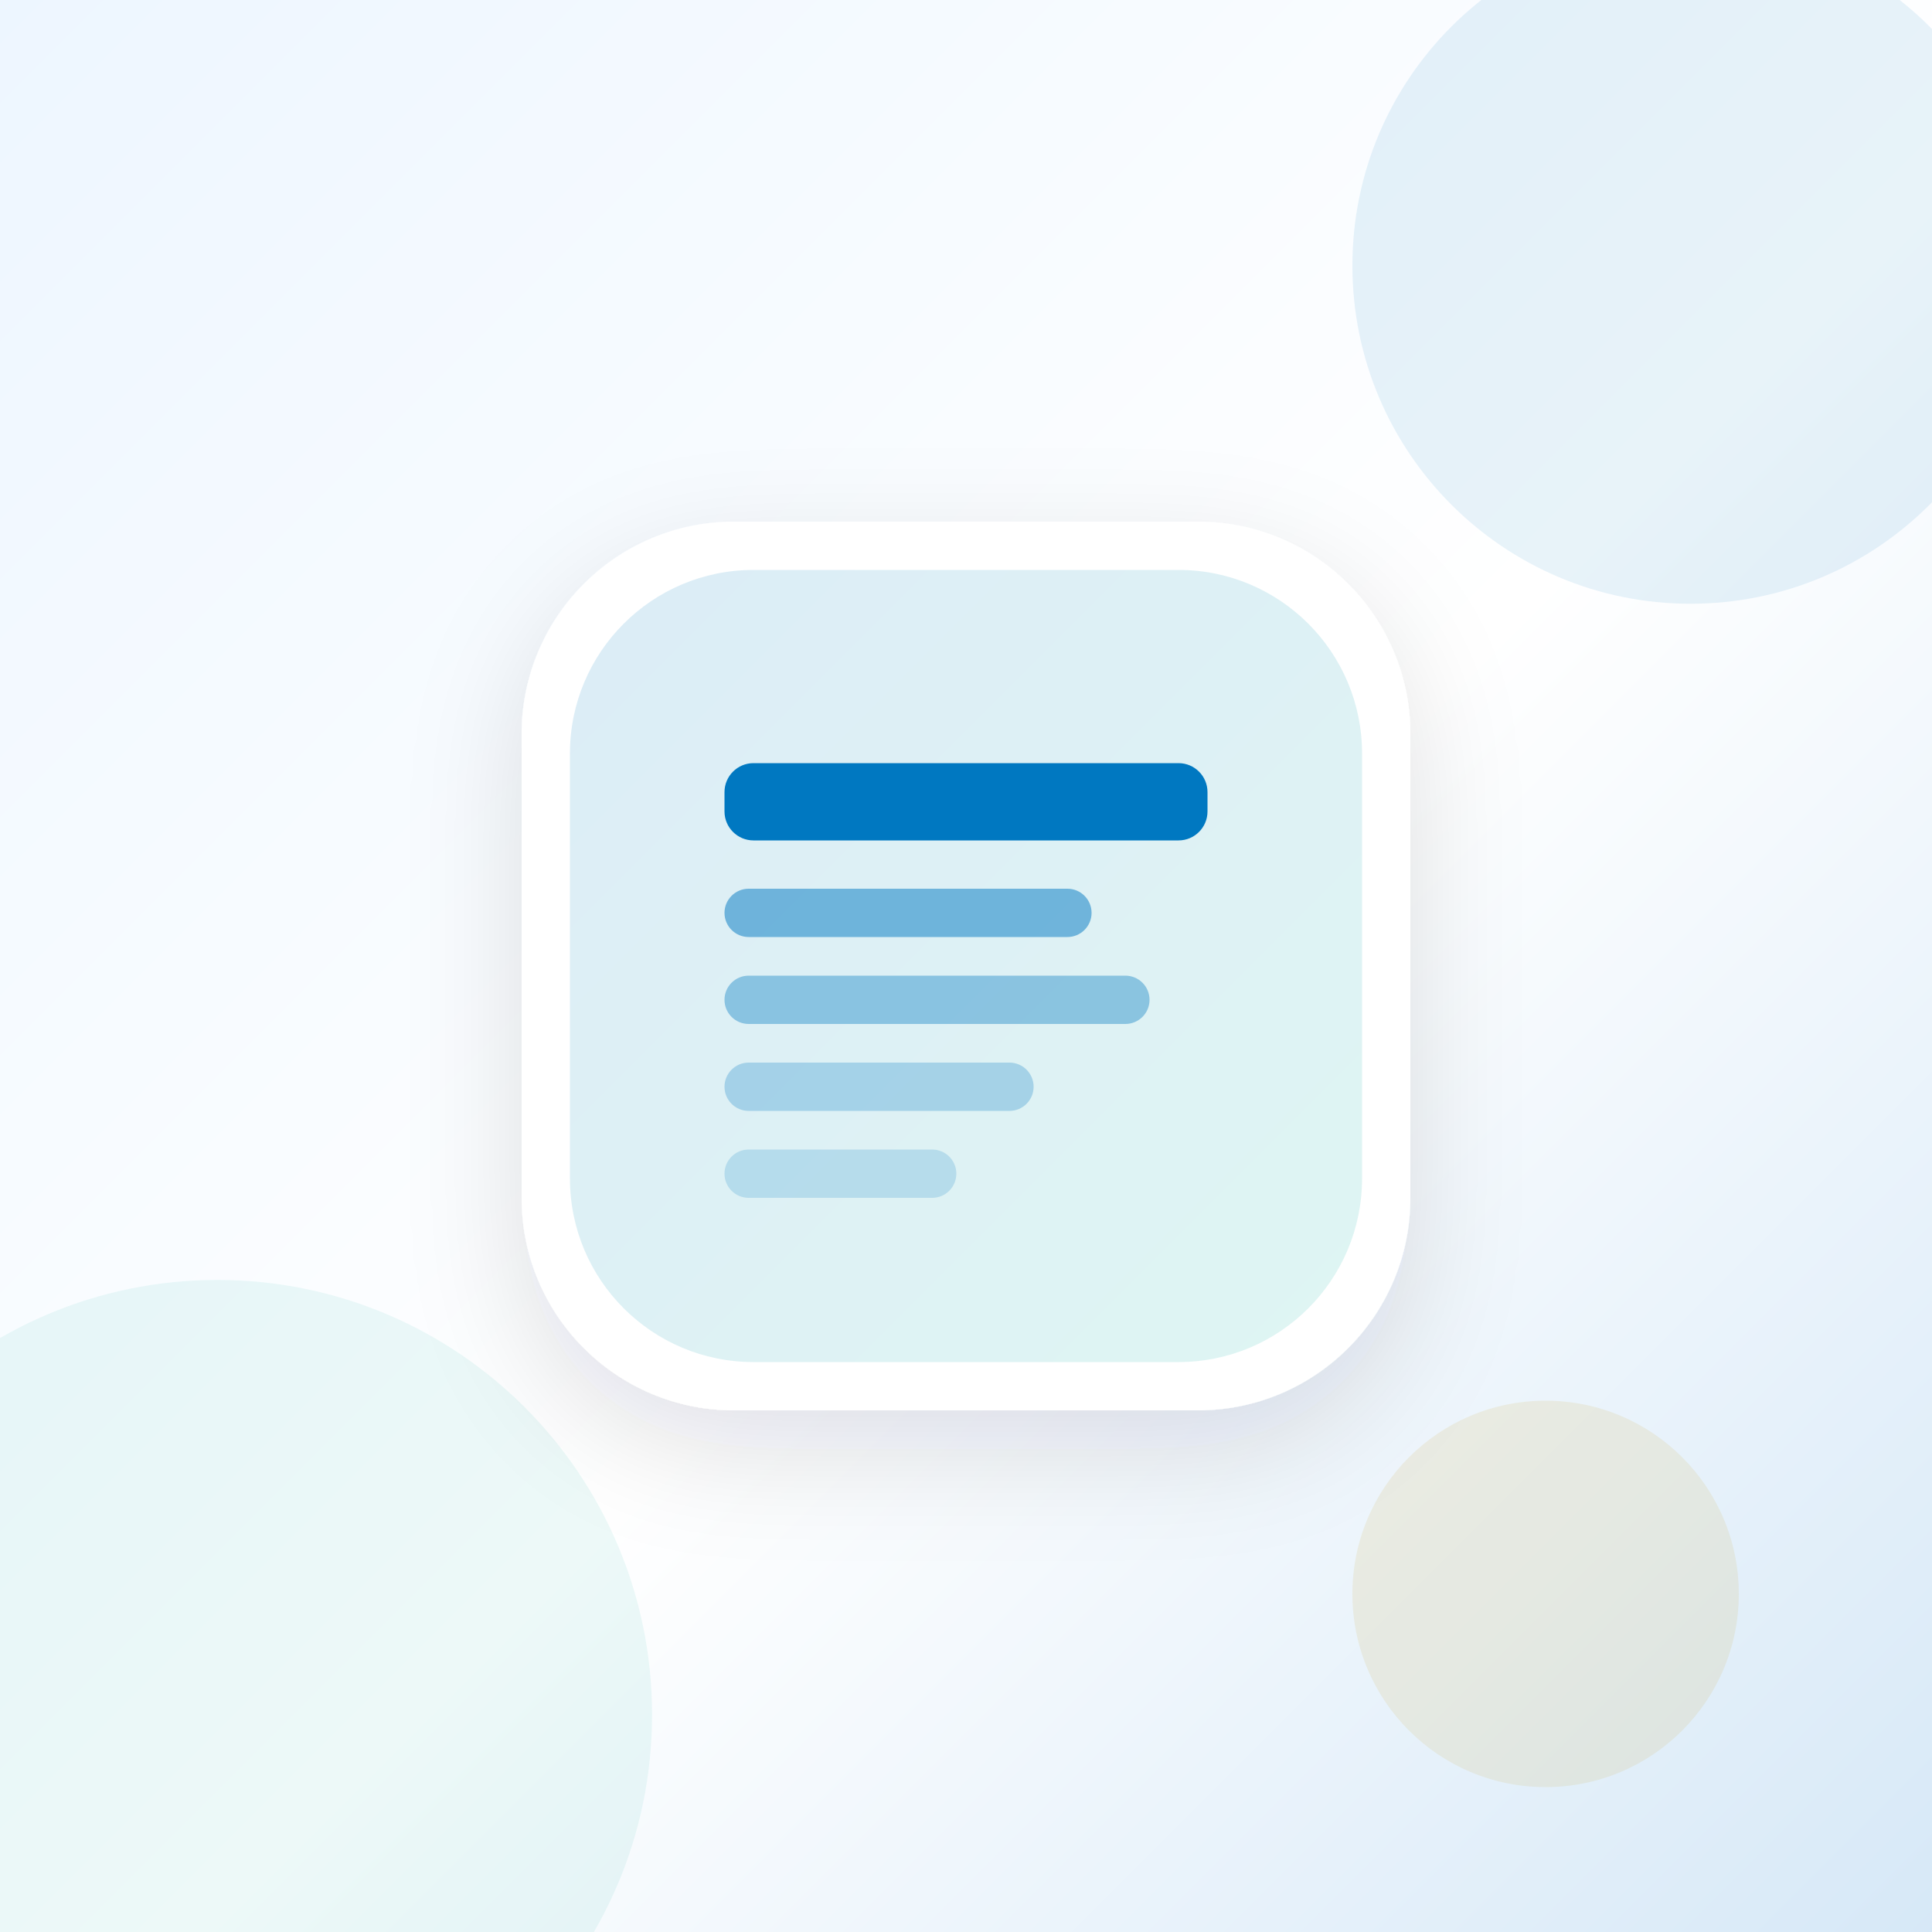
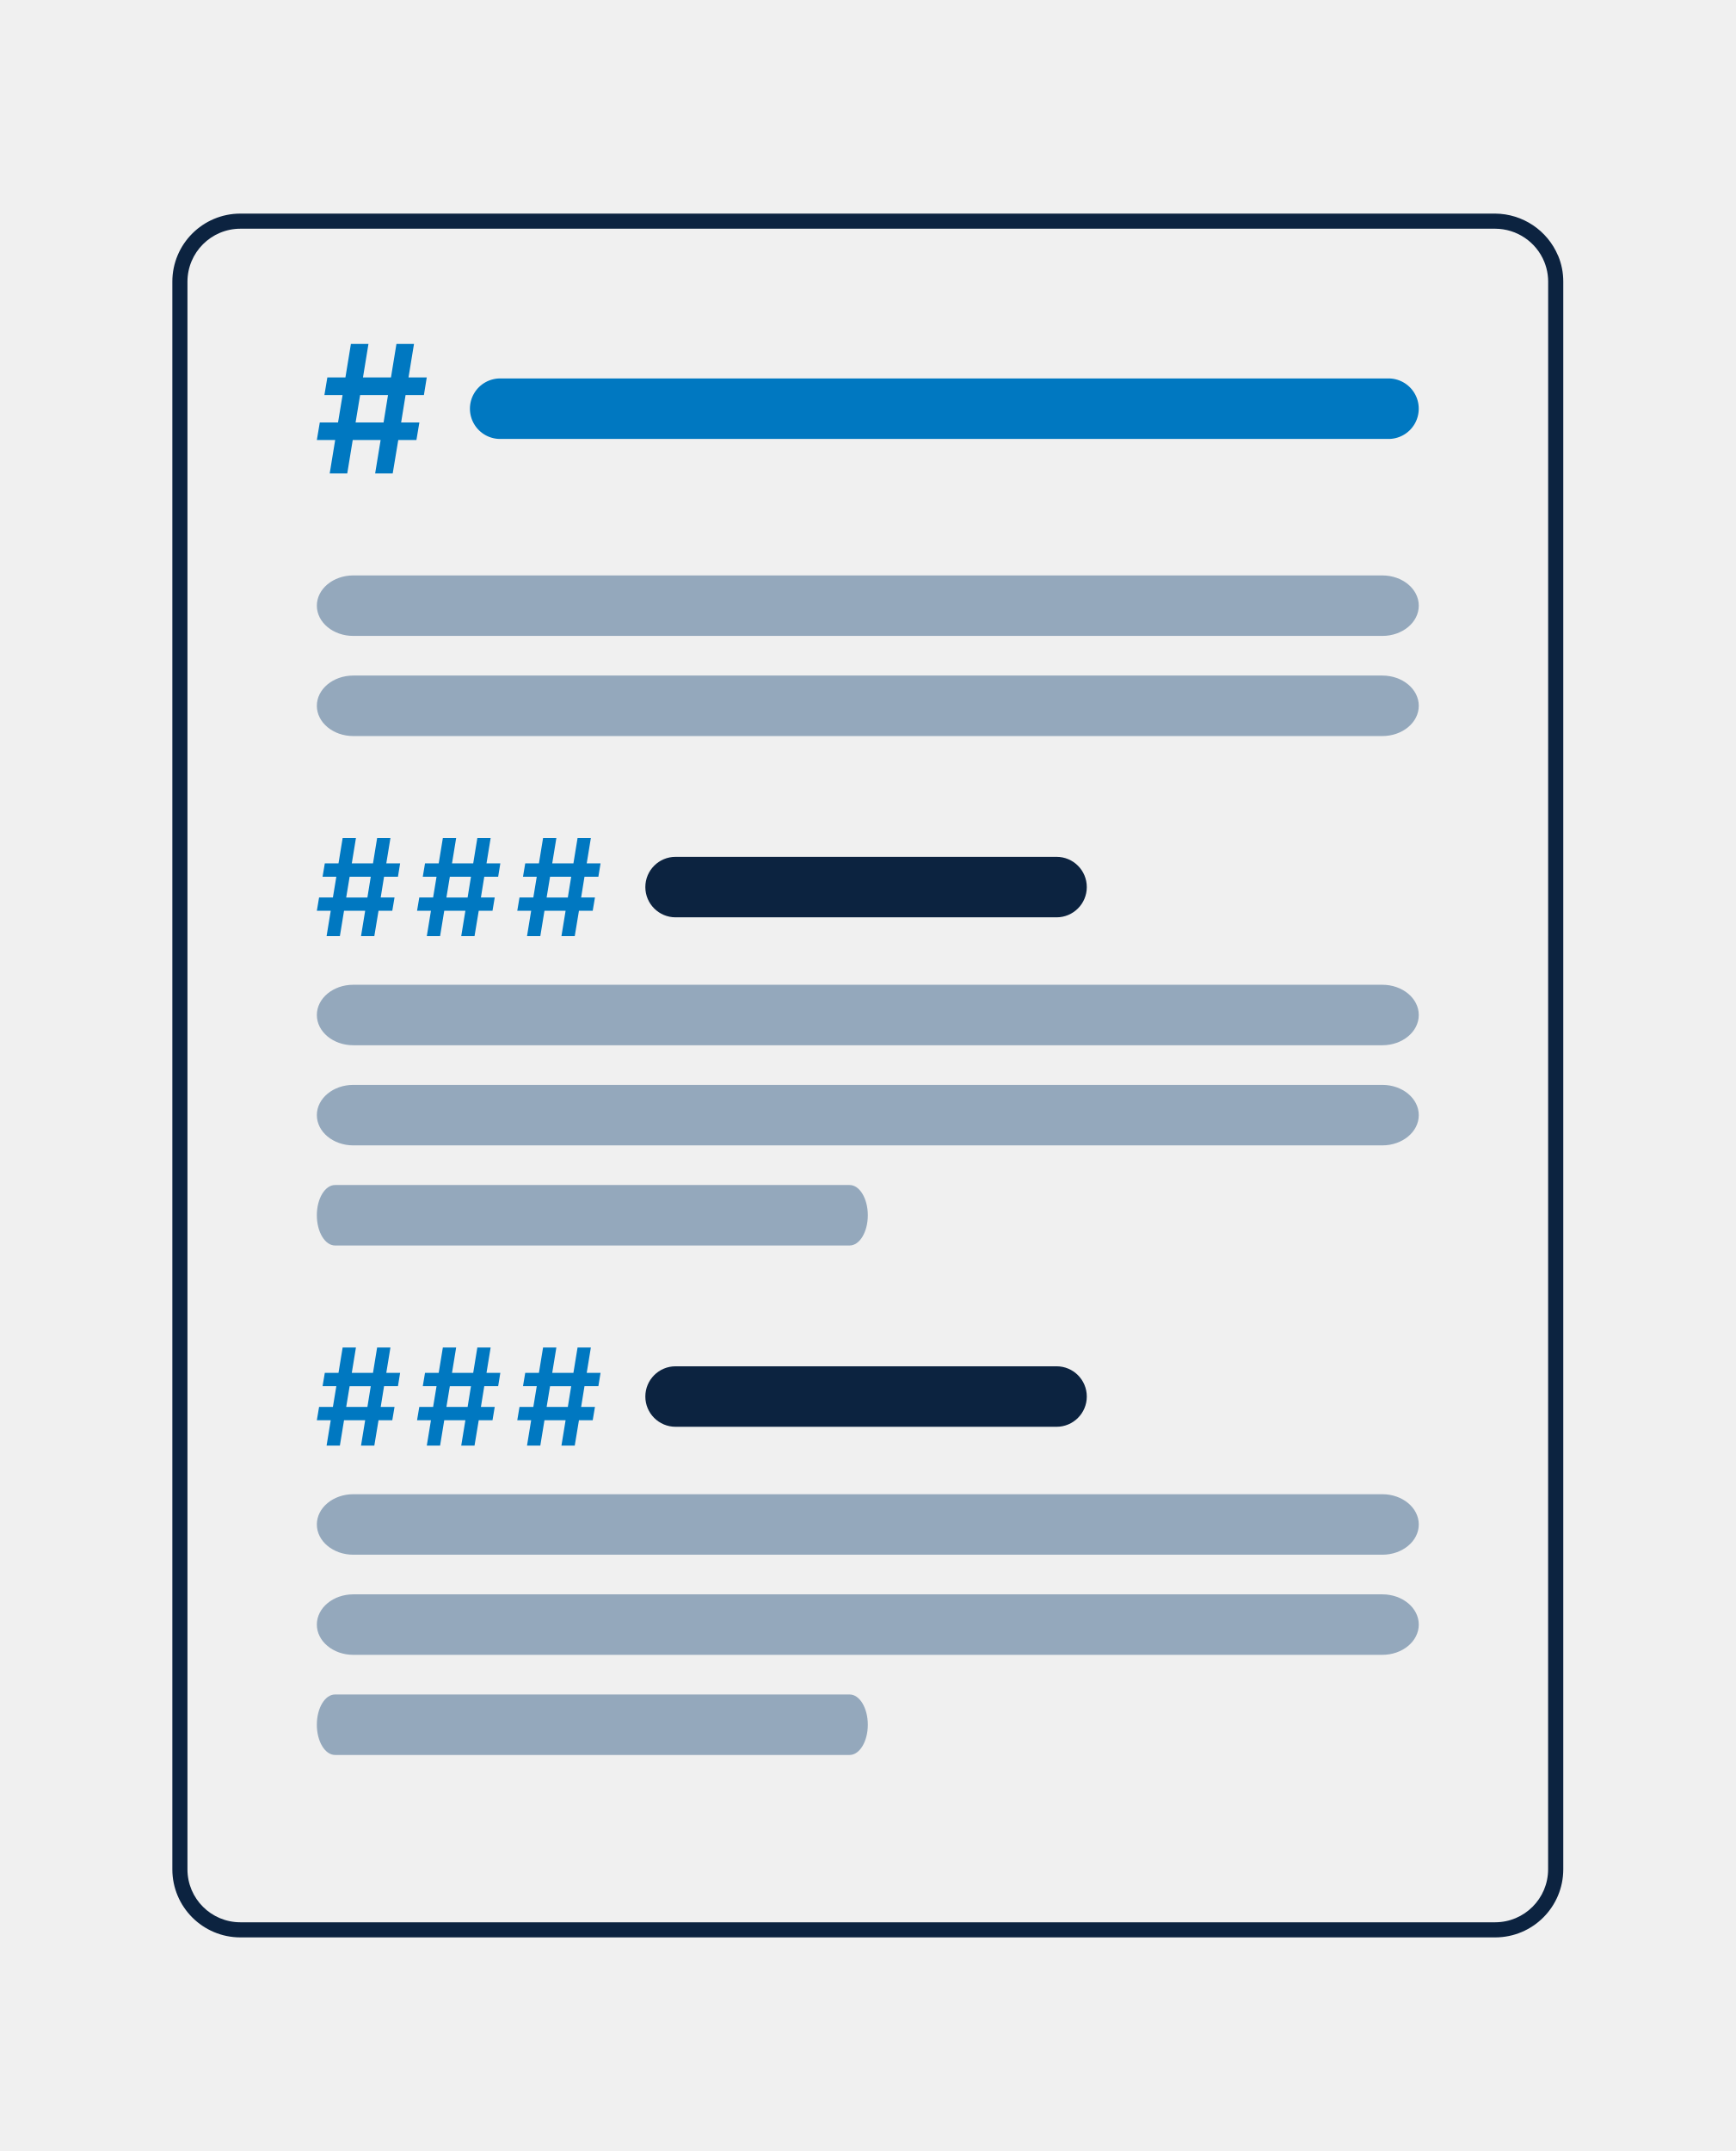
- <svg xmlns="http://www.w3.org/2000/svg" viewBox="0 0 400 400" role="img">
-   <defs>
-     <linearGradient id="bg-content" x1="0%" y1="0%" x2="100%" y2="100%">
-       <stop offset="0%" stop-color="#EDF6FF" />
-       <stop offset="55%" stop-color="#FFFFFF" />
-       <stop offset="100%" stop-color="#D6E8F7" />
-     </linearGradient>
-     <linearGradient id="plate-content" x1="0%" y1="0%" x2="100%" y2="100%">
-       <stop offset="0%" stop-color="#0078C1" />
-       <stop offset="100%" stop-color="#14B8A6" />
-     </linearGradient>
-     <filter id="shadow-content" x="-20%" y="-20%" width="140%" height="140%">
-       <feDropShadow dx="0" dy="8" stdDeviation="12" flood-color="#0C2340" flood-opacity="0.12" />
-     </filter>
-   </defs>
-   <rect width="400" height="400" fill="url(#bg-content)" />
-   <circle cx="350" cy="55" r="70" fill="#0078C1" opacity="0.09" />
-   <circle cx="45" cy="355" r="90" fill="#14B8A6" opacity="0.08" />
-   <circle cx="320" cy="330" r="40" fill="#C9A227" opacity="0.12" />
-   <g filter="url(#shadow-content)">
-     <rect x="108" y="108" width="184" height="184" rx="44" fill="#FFFFFF" />
-     <rect x="118" y="118" width="164" height="164" rx="38" fill="url(#plate-content)" opacity="0.14" />
-   </g>
-   <g transform="translate(200, 200)">
-     <g fill="#0078C1">
-       <rect x="-50" y="-42" width="100" height="16" rx="6" />
-       <rect x="-50" y="-16" width="76" height="10" rx="5" opacity="0.5" />
-       <rect x="-50" y="2" width="88" height="10" rx="5" opacity="0.38" />
-       <rect x="-50" y="20" width="64" height="10" rx="5" opacity="0.26" />
-       <rect x="-50" y="38" width="48" height="10" rx="5" opacity="0.18" />
-     </g>
+ <svg xmlns="http://www.w3.org/2000/svg" width="645.619" height="800" viewBox="-80 -80 805.619 960">
+   <g transform="translate(-828 -280.215)">
+     <path d="M942.3,251.677a31.909,31.909,0,0,0-29.186-19.523H330.675A31.59,31.59,0,0,0,299.1,263.728V1000.58a31.59,31.59,0,0,0,31.574,31.574H913.145a31.615,31.615,0,0,0,31.574-31.573V263.728a31.015,31.015,0,0,0-2.393-12.049Zm-4.618,748.9a24.592,24.592,0,0,1-24.567,24.56H330.675a24.564,24.564,0,0,1-24.562-24.548V263.731a24.6,24.6,0,0,1,24.562-24.562h582.47a24.683,24.683,0,0,1,22.8,15.45,27.179,27.179,0,0,1,.923,2.771,24.358,24.358,0,0,1,.84,6.34Z" transform="translate(528.9 48.061)" fill="#0C2340" />
+     <path d="M622.733,318.485H445.893a14.036,14.036,0,1,1,0-28.072h176.84a14.036,14.036,0,1,1,0,28.072Z" transform="translate(615.686 288.322)" fill="#0C2340" />
+     <path d="M768.865,408.159H357.547a14.045,14.045,0,1,1,0-28.072H768.865a14.045,14.045,0,1,1,0,28.072Z" transform="translate(623.125 -23.365)" fill="#0078C1" />
+     <path d="M27.878,13.539,30.42-1.991H17.471L14.93,13.539H6.782L9.324-1.991H.813l1.371-8.148h8.471l2.1-12.706H4.322l1.371-8.188h8.39l2.541-15.53h8.148l-2.541,15.53H35.22l2.541-15.53h8.148l-2.541,15.53h8.471l-1.331,8.188H42L39.939-10.139H48.41L47.038-1.991h-8.43l-2.582,15.53ZM18.8-10.139H31.791l2.057-12.706H20.9Z" transform="translate(894.255 387.27)" fill="#0078C1" />
+     <path d="M837.56,437.582H359.9c-9.339,0-16.909-6.284-16.909-14.036s7.57-14.036,16.909-14.036H837.56c9.339,0,16.909,6.284,16.909,14.036s-7.57,14.036-16.909,14.036Z" transform="translate(552.08 38.627)" fill="#94A8BC" />
+     <path d="M837.56,437.582H359.9c-9.339,0-16.909-6.284-16.909-14.036s7.57-14.036,16.909-14.036H837.56c9.339,0,16.909,6.284,16.909,14.036s-7.57,14.036-16.909,14.036Z" transform="translate(552.08 85.095)" fill="#94A8BC" />
+     <path d="M21.317-1.03,23.243-12.8H13.433L11.508-1.03H5.335L7.26-12.8H.813l1.039-6.173H8.269l1.589-9.626H3.471L4.51-34.8h6.356l1.925-11.765h6.173L17.039-34.8h9.84L28.8-46.562h6.173L33.052-34.8h6.417l-1.008,6.2H32.013l-1.558,9.626h6.417L35.833-12.8H29.446L27.49-1.03ZM14.442-18.968h9.84l1.558-9.626H16.031Z" transform="translate(894.255 616.568)" fill="#0078C1" />
+     <path d="M21.317-1.03,23.243-12.8H13.433L11.508-1.03H5.335L7.26-12.8H.813l1.039-6.173H8.269l1.589-9.626H3.471L4.51-34.8h6.356l1.925-11.765h6.173L17.039-34.8h9.84L28.8-46.562h6.173L33.052-34.8h6.417l-1.008,6.2H32.013l-1.558,9.626h6.417L35.833-12.8H29.446L27.49-1.03ZM14.442-18.968h9.84l1.558-9.626H16.031Z" transform="translate(940.77 616.568)" fill="#0078C1" />
+     <path d="M21.317-1.03,23.243-12.8H13.433L11.508-1.03H5.335L7.26-12.8H.813l1.039-6.173H8.269l1.589-9.626H3.471L4.51-34.8h6.356l1.925-11.765h6.173L17.039-34.8h9.84L28.8-46.562h6.173L33.052-34.8h6.417l-1.008,6.2H32.013l-1.558,9.626h6.417L35.833-12.8H29.446L27.49-1.03ZM14.442-18.968h9.84l1.558-9.626H16.031Z" transform="translate(987.287 616.568)" fill="#0078C1" />
+     <path d="M837.56,437.582H359.9c-9.339,0-16.909-6.284-16.909-14.036s7.57-14.036,16.909-14.036H837.56c9.339,0,16.909,6.284,16.909,14.036s-7.57,14.036-16.909,14.036Z" transform="translate(552.08 228.594)" fill="#94A8BC" />
+     <path d="M837.56,437.582H359.9c-9.339,0-16.909-6.284-16.909-14.036s7.57-14.036,16.909-14.036H837.56c9.339,0,16.909,6.284,16.909,14.036s-7.57,14.036-16.909,14.036Z" transform="translate(552.08 275.062)" fill="#94A8BC" />
+     <path d="M590.274,437.582H351.442c-4.669,0-8.454-6.284-8.454-14.036s3.785-14.036,8.454-14.036H590.274c4.669,0,8.455,6.284,8.455,14.036s-3.785,14.036-8.455,14.036Z" transform="translate(552.08 321.53)" fill="#94A8BC" />
+     <path d="M622.733,318.485H445.893a14.036,14.036,0,1,1,0-28.072h176.84a14.036,14.036,0,1,1,0,28.072Z" transform="translate(615.686 524.757)" fill="#0C2340" />
+     <path d="M21.317-1.03,23.243-12.8H13.433L11.508-1.03H5.335L7.26-12.8H.813l1.039-6.173H8.269l1.589-9.626H3.471L4.51-34.8h6.356l1.925-11.765h6.173L17.039-34.8h9.84L28.8-46.562h6.173L33.052-34.8h6.417l-1.008,6.2H32.013l-1.558,9.626h6.417L35.833-12.8H29.446L27.49-1.03ZM14.442-18.968h9.84l1.558-9.626H16.031Z" transform="translate(894.255 853.002)" fill="#0078C1" />
+     <path d="M21.317-1.03,23.243-12.8H13.433L11.508-1.03H5.335L7.26-12.8H.813l1.039-6.173H8.269l1.589-9.626H3.471L4.51-34.8h6.356l1.925-11.765h6.173L17.039-34.8h9.84L28.8-46.562h6.173L33.052-34.8h6.417l-1.008,6.2H32.013l-1.558,9.626h6.417L35.833-12.8H29.446L27.49-1.03ZM14.442-18.968h9.84l1.558-9.626H16.031Z" transform="translate(940.77 853.002)" fill="#0078C1" />
+     <path d="M21.317-1.03,23.243-12.8H13.433L11.508-1.03H5.335L7.26-12.8H.813l1.039-6.173H8.269l1.589-9.626H3.471L4.51-34.8h6.356l1.925-11.765h6.173L17.039-34.8h9.84L28.8-46.562h6.173L33.052-34.8h6.417l-1.008,6.2H32.013l-1.558,9.626h6.417L35.833-12.8H29.446L27.49-1.03ZM14.442-18.968h9.84l1.558-9.626H16.031Z" transform="translate(987.287 853.002)" fill="#0078C1" />
+     <path d="M837.56,437.582H359.9c-9.339,0-16.909-6.284-16.909-14.036s7.57-14.036,16.909-14.036H837.56c9.339,0,16.909,6.284,16.909,14.036s-7.57,14.036-16.909,14.036Z" transform="translate(552.08 465.029)" fill="#94A8BC" />
+     <path d="M837.56,437.582H359.9c-9.339,0-16.909-6.284-16.909-14.036s7.57-14.036,16.909-14.036H837.56c9.339,0,16.909,6.284,16.909,14.036s-7.57,14.036-16.909,14.036Z" transform="translate(552.08 511.497)" fill="#94A8BC" />
+     <path d="M590.274,437.582H351.442c-4.669,0-8.454-6.284-8.454-14.036s3.785-14.036,8.454-14.036H590.274c4.669,0,8.455,6.284,8.455,14.036s-3.785,14.036-8.455,14.036Z" transform="translate(552.08 557.964)" fill="#94A8BC" />
  </g>
</svg>
